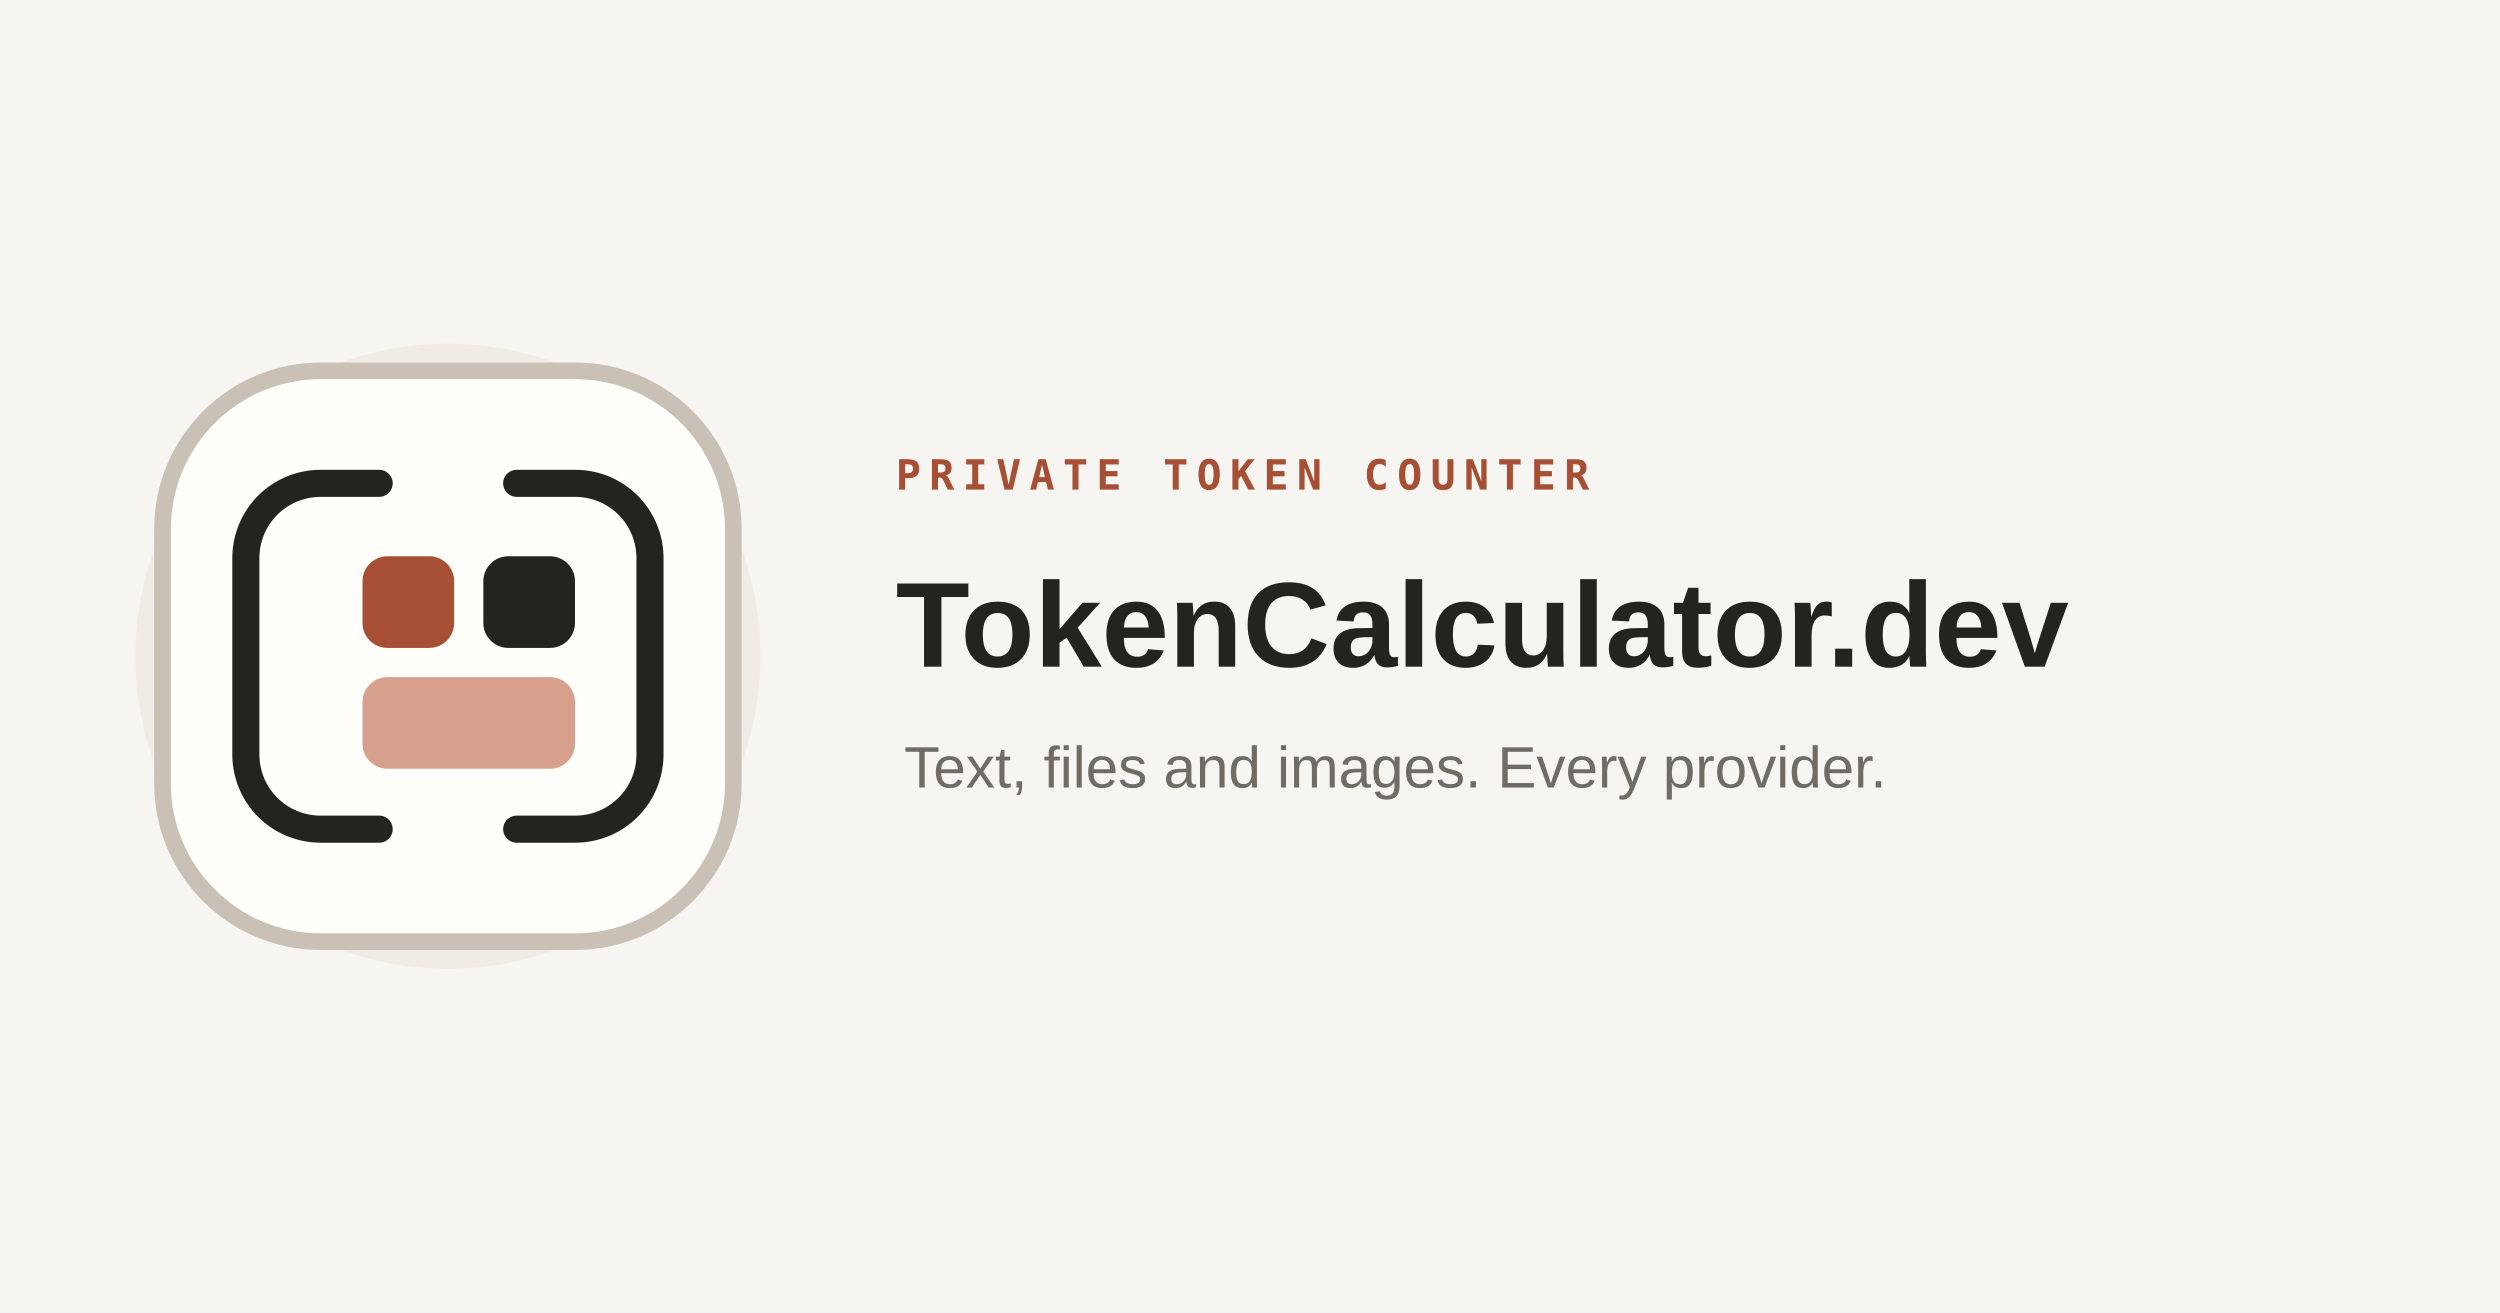
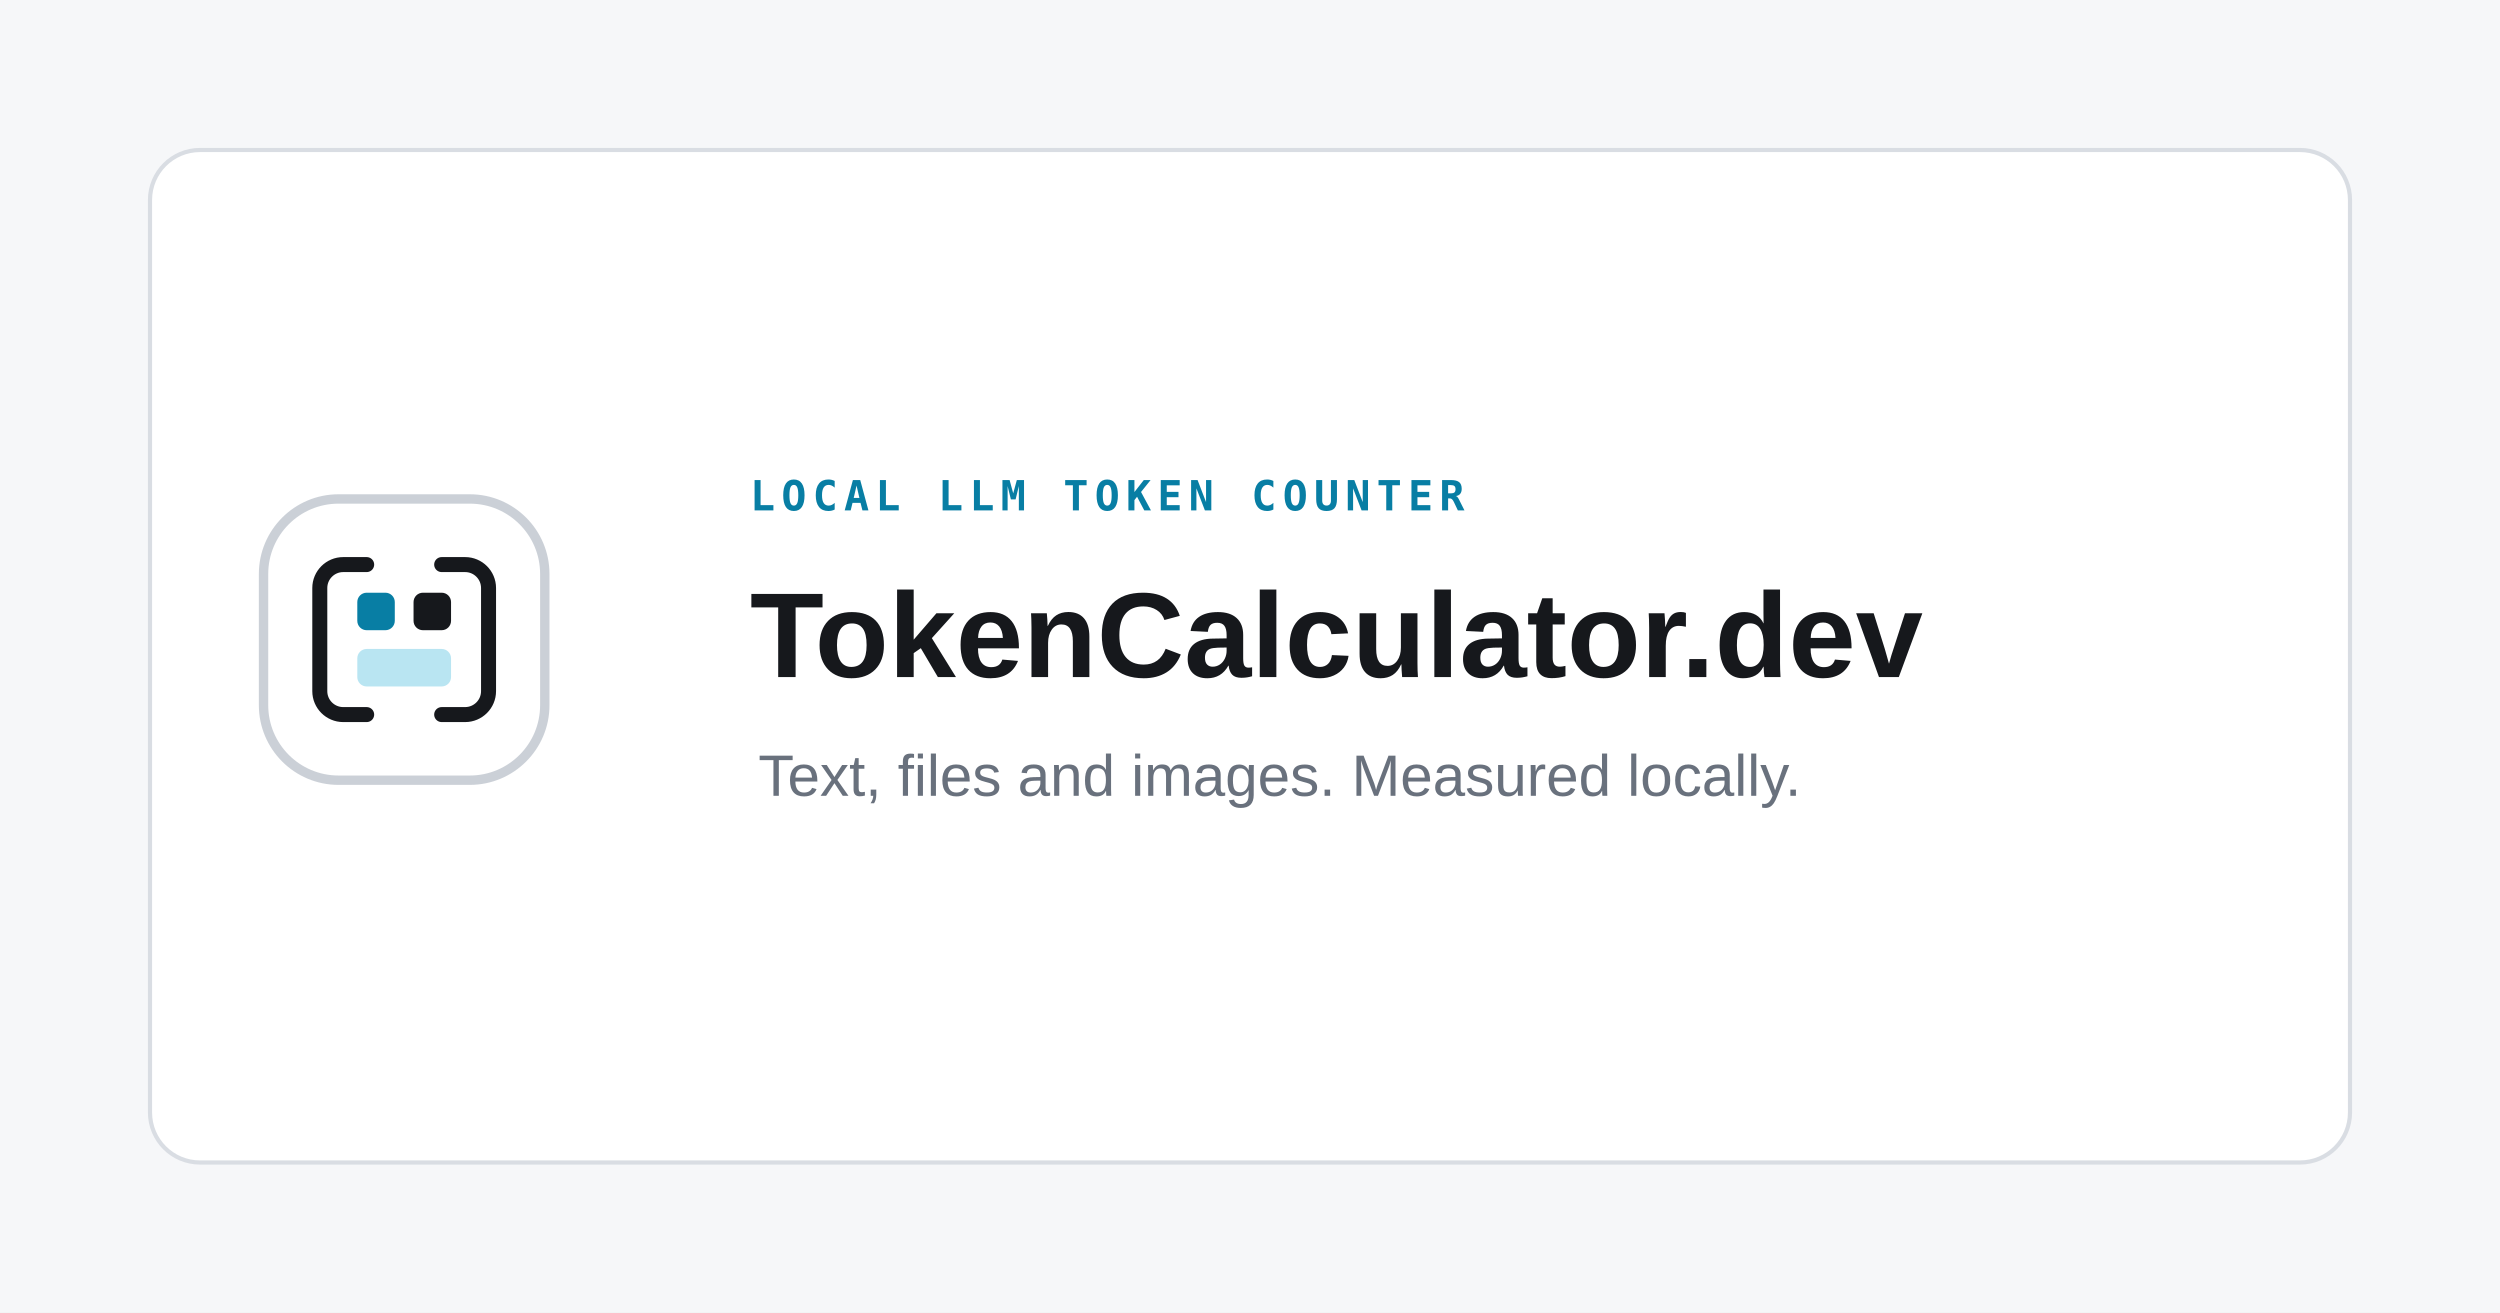
<svg xmlns="http://www.w3.org/2000/svg" width="1200" height="630" viewBox="0 0 1200 630">
-   <rect width="1200" height="630" fill="#f7f5f1" />
-   <circle cx="215" cy="315" r="150" fill="#f0ece5" />
-   <rect x="78" y="178" width="274" height="274" rx="76" fill="#fffefa" stroke="#c9c1b6" stroke-width="8" />
-   <path d="M182 232h-28c-20 0-36 16-36 36v94c0 20 16 36 36 36h28M248 232h28c20 0 36 16 36 36v94c0 20-16 36-36 36h-28" fill="none" stroke="#252320" stroke-width="13" stroke-linecap="round" />
-   <rect x="174" y="267" width="44" height="44" rx="12" fill="#a64f35" />
-   <rect x="232" y="267" width="44" height="44" rx="12" fill="#252320" />
-   <rect x="174" y="325" width="102" height="44" rx="12" fill="#d7a08d" />
-   <text x="430" y="235" fill="#a64f35" font-family="monospace" font-size="20" font-weight="700" letter-spacing="4">PRIVATE TOKEN COUNTER</text>
-   <text x="430" y="320" fill="#252320" font-family="Arial,sans-serif" font-size="58" font-weight="700">TokenCalculator.dev</text>
-   <text x="434" y="378" fill="#706b64" font-family="Arial,sans-serif" font-size="28">Text, files and images. Every provider.</text>
+   <rect width="1200" height="630" fill="#f6f7f9" />
+   <rect x="72" y="72" width="1056" height="486" rx="24" fill="#fff" stroke="#d9dde3" stroke-width="2" />
+   <g transform="translate(122 235) scale(4.5)">
+     <rect x="1" y="1" width="30" height="30" rx="8" fill="#fff" stroke="#cbd0d7" />
+     <path d="M12 8H9.5A2.5 2.5 0 0 0 7 10.5v11A2.5 2.5 0 0 0 9.5 24H12M20 8h2.5a2.5 2.5 0 0 1 2.5 2.5v11a2.5 2.5 0 0 1-2.5 2.5H20" fill="none" stroke="#16181c" stroke-width="1.6" stroke-linecap="round" />
+     <rect x="11" y="11" width="4" height="4" rx="1" fill="#087ea4" />
+     <rect x="17" y="11" width="4" height="4" rx="1" fill="#16181c" />
+     <rect x="11" y="17" width="10" height="4" rx="1" fill="#b9e5f2" />
+   </g>
+   <text x="360" y="245" fill="#087ea4" font-family="monospace" font-size="20" font-weight="700" letter-spacing="3">LOCAL LLM TOKEN COUNTER</text>
+   <text x="360" y="325" fill="#16181c" font-family="Arial,sans-serif" font-size="58" font-weight="700">TokenCalculator.dev</text>
+   <text x="364" y="382" fill="#69717d" font-family="Arial,sans-serif" font-size="28">Text, files and images. Measured locally.</text>
</svg>
